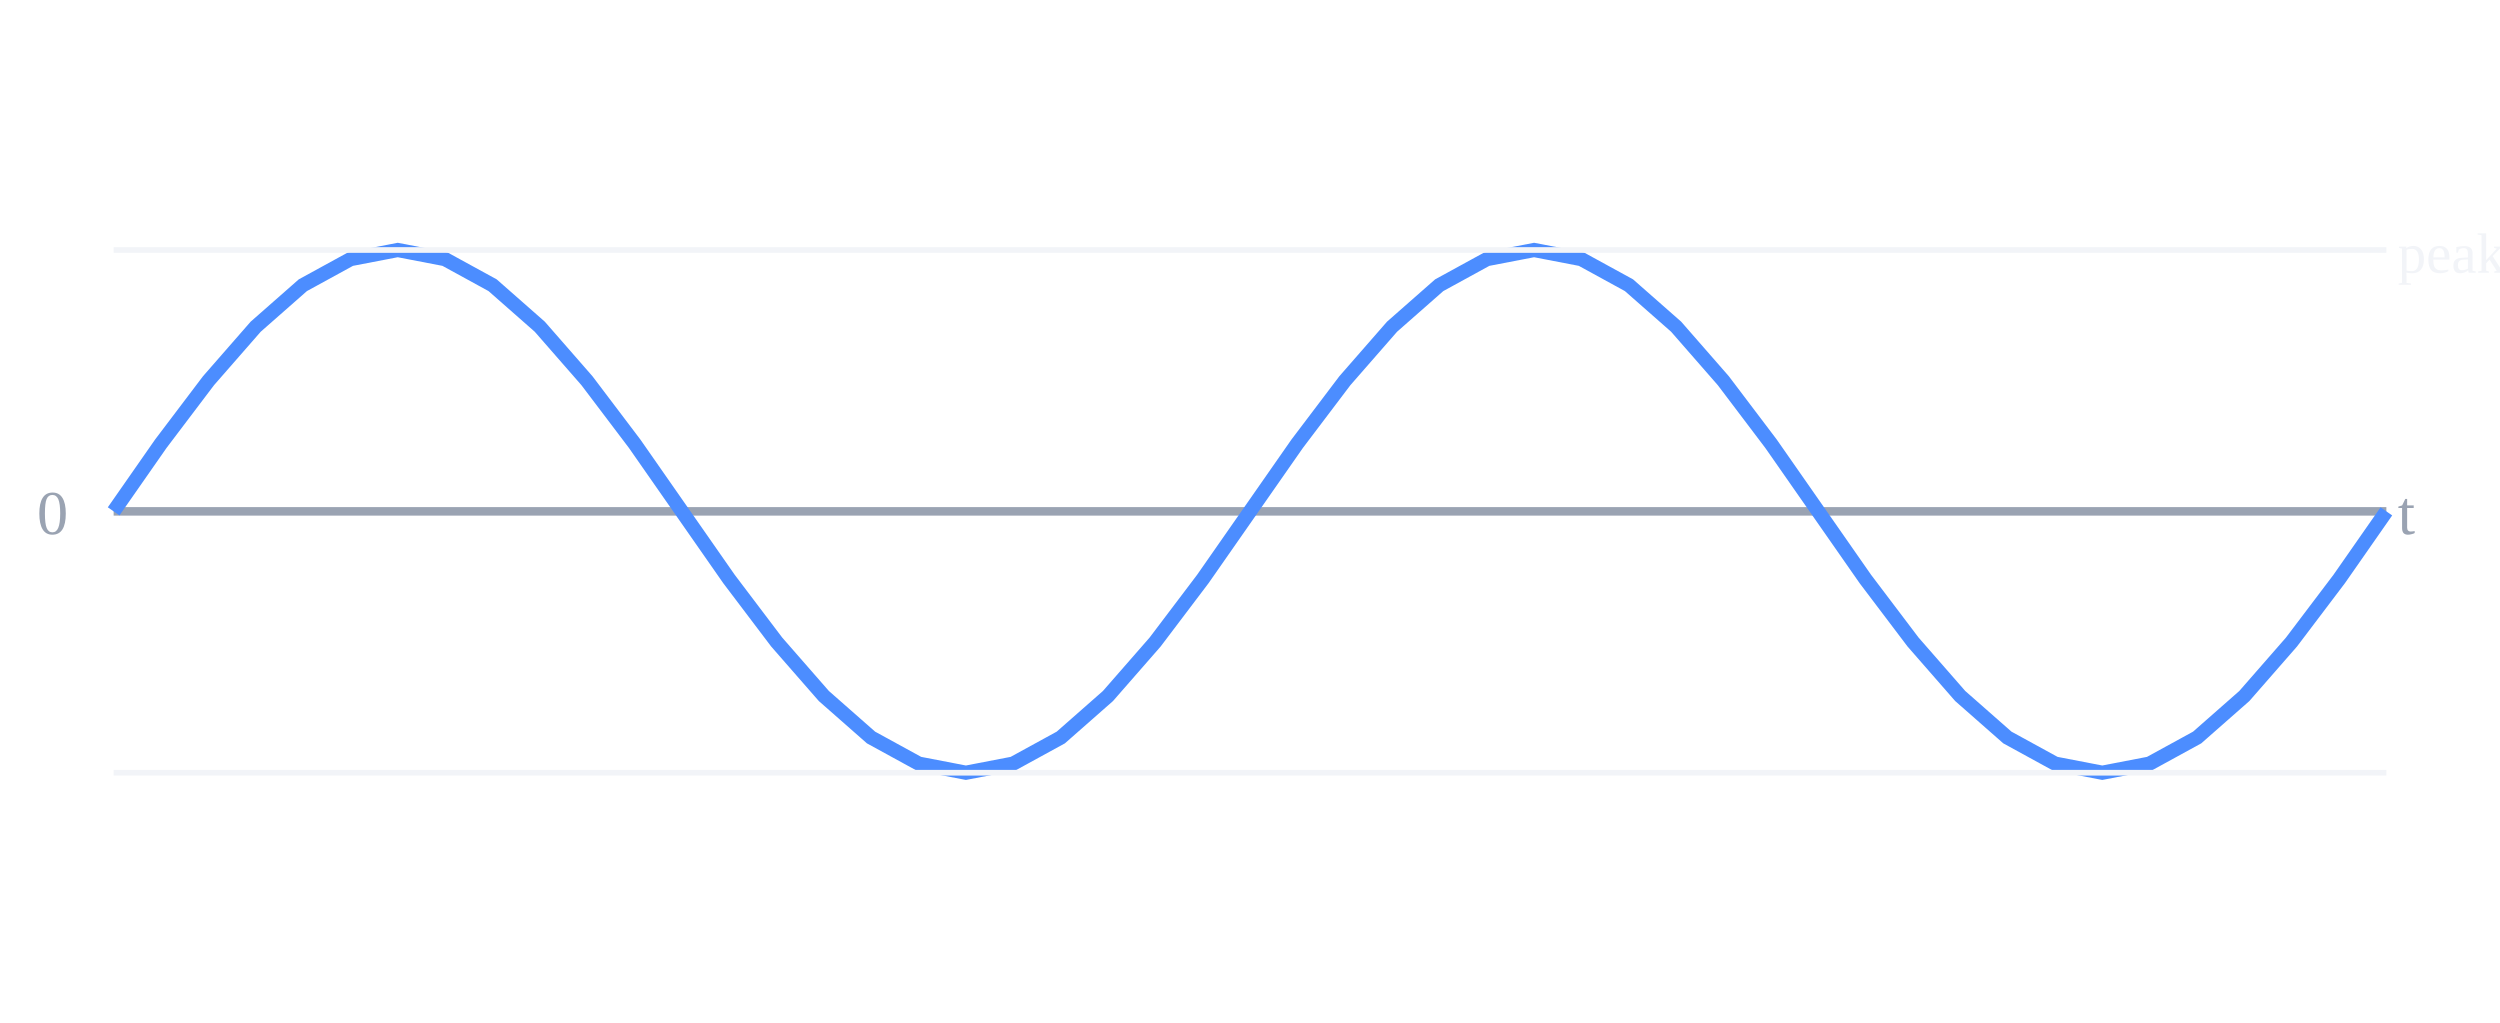
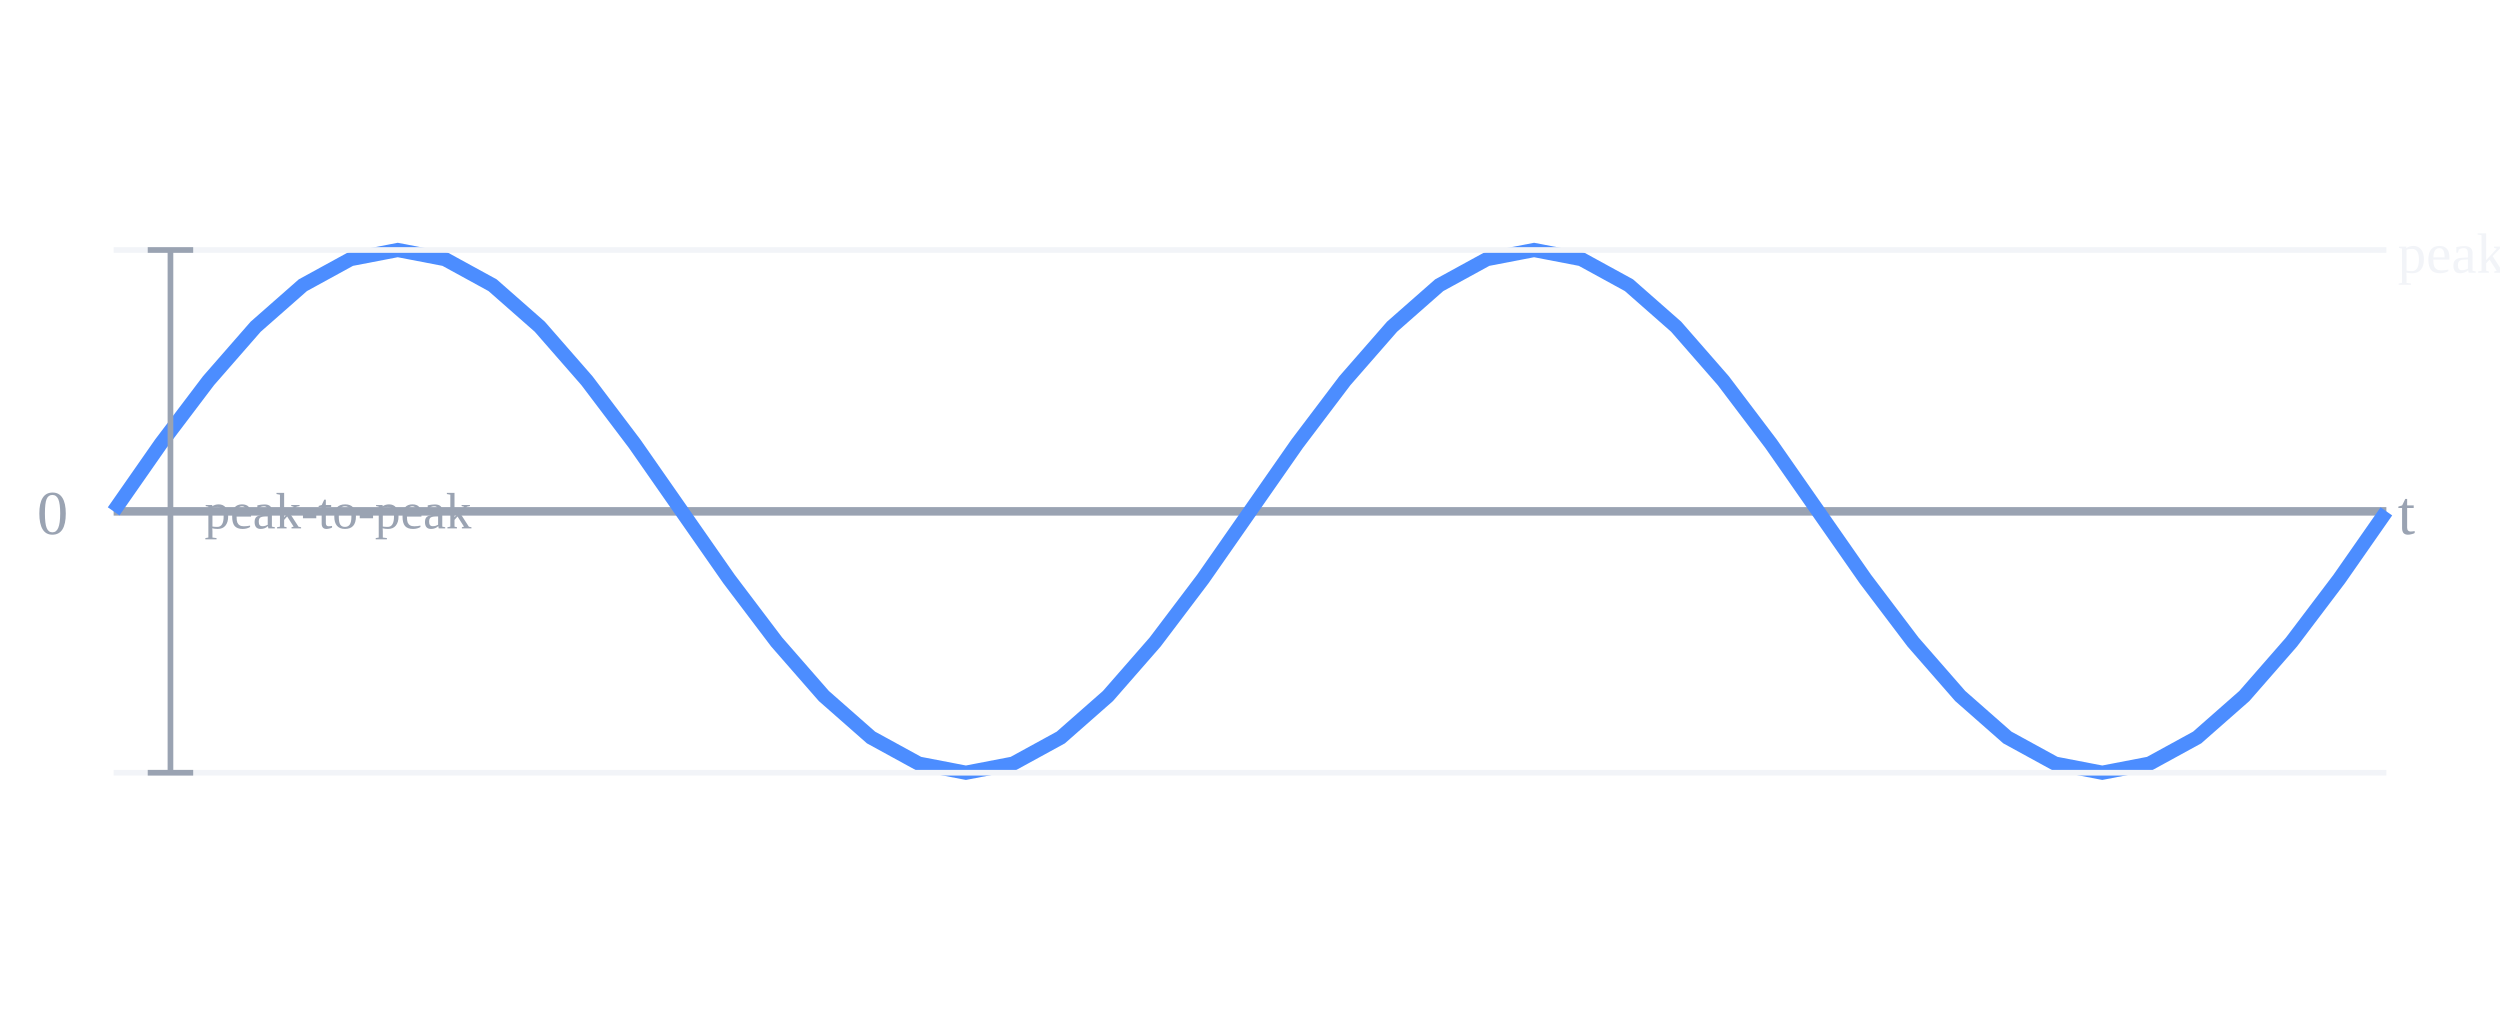
- <svg xmlns="http://www.w3.org/2000/svg" width="440" height="180" viewBox="0 0 440 180" role="img" aria-label="Sine waveform, 2 cycles shown, oscillating symmetrically above and below a zero reference axis. A peak reference line marks the maximum height above the zero axis.">
+ <svg xmlns="http://www.w3.org/2000/svg" width="440" height="180" viewBox="0 0 440 180" role="img" aria-label="Sine waveform, 2 cycles shown, oscillating symmetrically above and below a zero reference axis. A peak reference line marks the maximum height above the zero axis, and a peak-to-peak bracket spans from the peak line to the trough line.">
  <g>
    <line x1="20" y1="90" x2="420" y2="90" stroke="#9aa3b2" stroke-width="1.5" />
    <text x="422" y="94" fill="#9aa3b2" font-size="11" text-anchor="start">
      <tspan>t</tspan>
    </text>
    <text x="12" y="94" fill="#9aa3b2" font-size="11" text-anchor="end">
      <tspan>0</tspan>
    </text>
    <path d="M20.0,90.0 L28.3,78.1 L36.7,67.0 L45.0,57.5 L53.3,50.2 L61.7,45.6 L70.0,44.0 L78.3,45.6 L86.7,50.2 L95.0,57.5 L103.3,67.0 L111.7,78.1 L120.0,90.0 L128.3,101.9 L136.7,113.0 L145.0,122.5 L153.3,129.8 L161.7,134.4 L170.0,136.0 L178.3,134.4 L186.7,129.8 L195.0,122.5 L203.3,113.0 L211.7,101.9 L220.0,90.0 L228.3,78.1 L236.7,67.0 L245.0,57.5 L253.3,50.2 L261.7,45.6 L270.0,44.0 L278.3,45.6 L286.7,50.2 L295.0,57.5 L303.3,67.0 L311.7,78.1 L320.0,90.0 L328.3,101.9 L336.7,113.0 L345.0,122.5 L353.3,129.8 L361.7,134.4 L370.0,136.0 L378.3,134.4 L386.7,129.8 L395.0,122.5 L403.3,113.0 L411.7,101.9 L420.0,90.0" fill="none" stroke="#4c8dff" stroke-width="2.5" />
    <line x1="20" y1="44" x2="420" y2="44" stroke="#f2f4f8" stroke-width="1" />
    <line x1="20" y1="136" x2="420" y2="136" stroke="#f2f4f8" stroke-width="1" />
    <text x="422" y="48" fill="#f2f4f8" font-size="10" text-anchor="start">
      <tspan>peak</tspan>
    </text>
+     <line x1="30" y1="44" x2="30" y2="136" stroke="#9aa3b2" stroke-width="1" />
+     <line x1="26" y1="44" x2="34" y2="44" stroke="#9aa3b2" stroke-width="1" />
+     <line x1="26" y1="136" x2="34" y2="136" stroke="#9aa3b2" stroke-width="1" />
+     <text x="36" y="93" fill="#9aa3b2" font-size="9" text-anchor="start">
+       <tspan>peak-to-peak</tspan>
+     </text>
  </g>
</svg>
